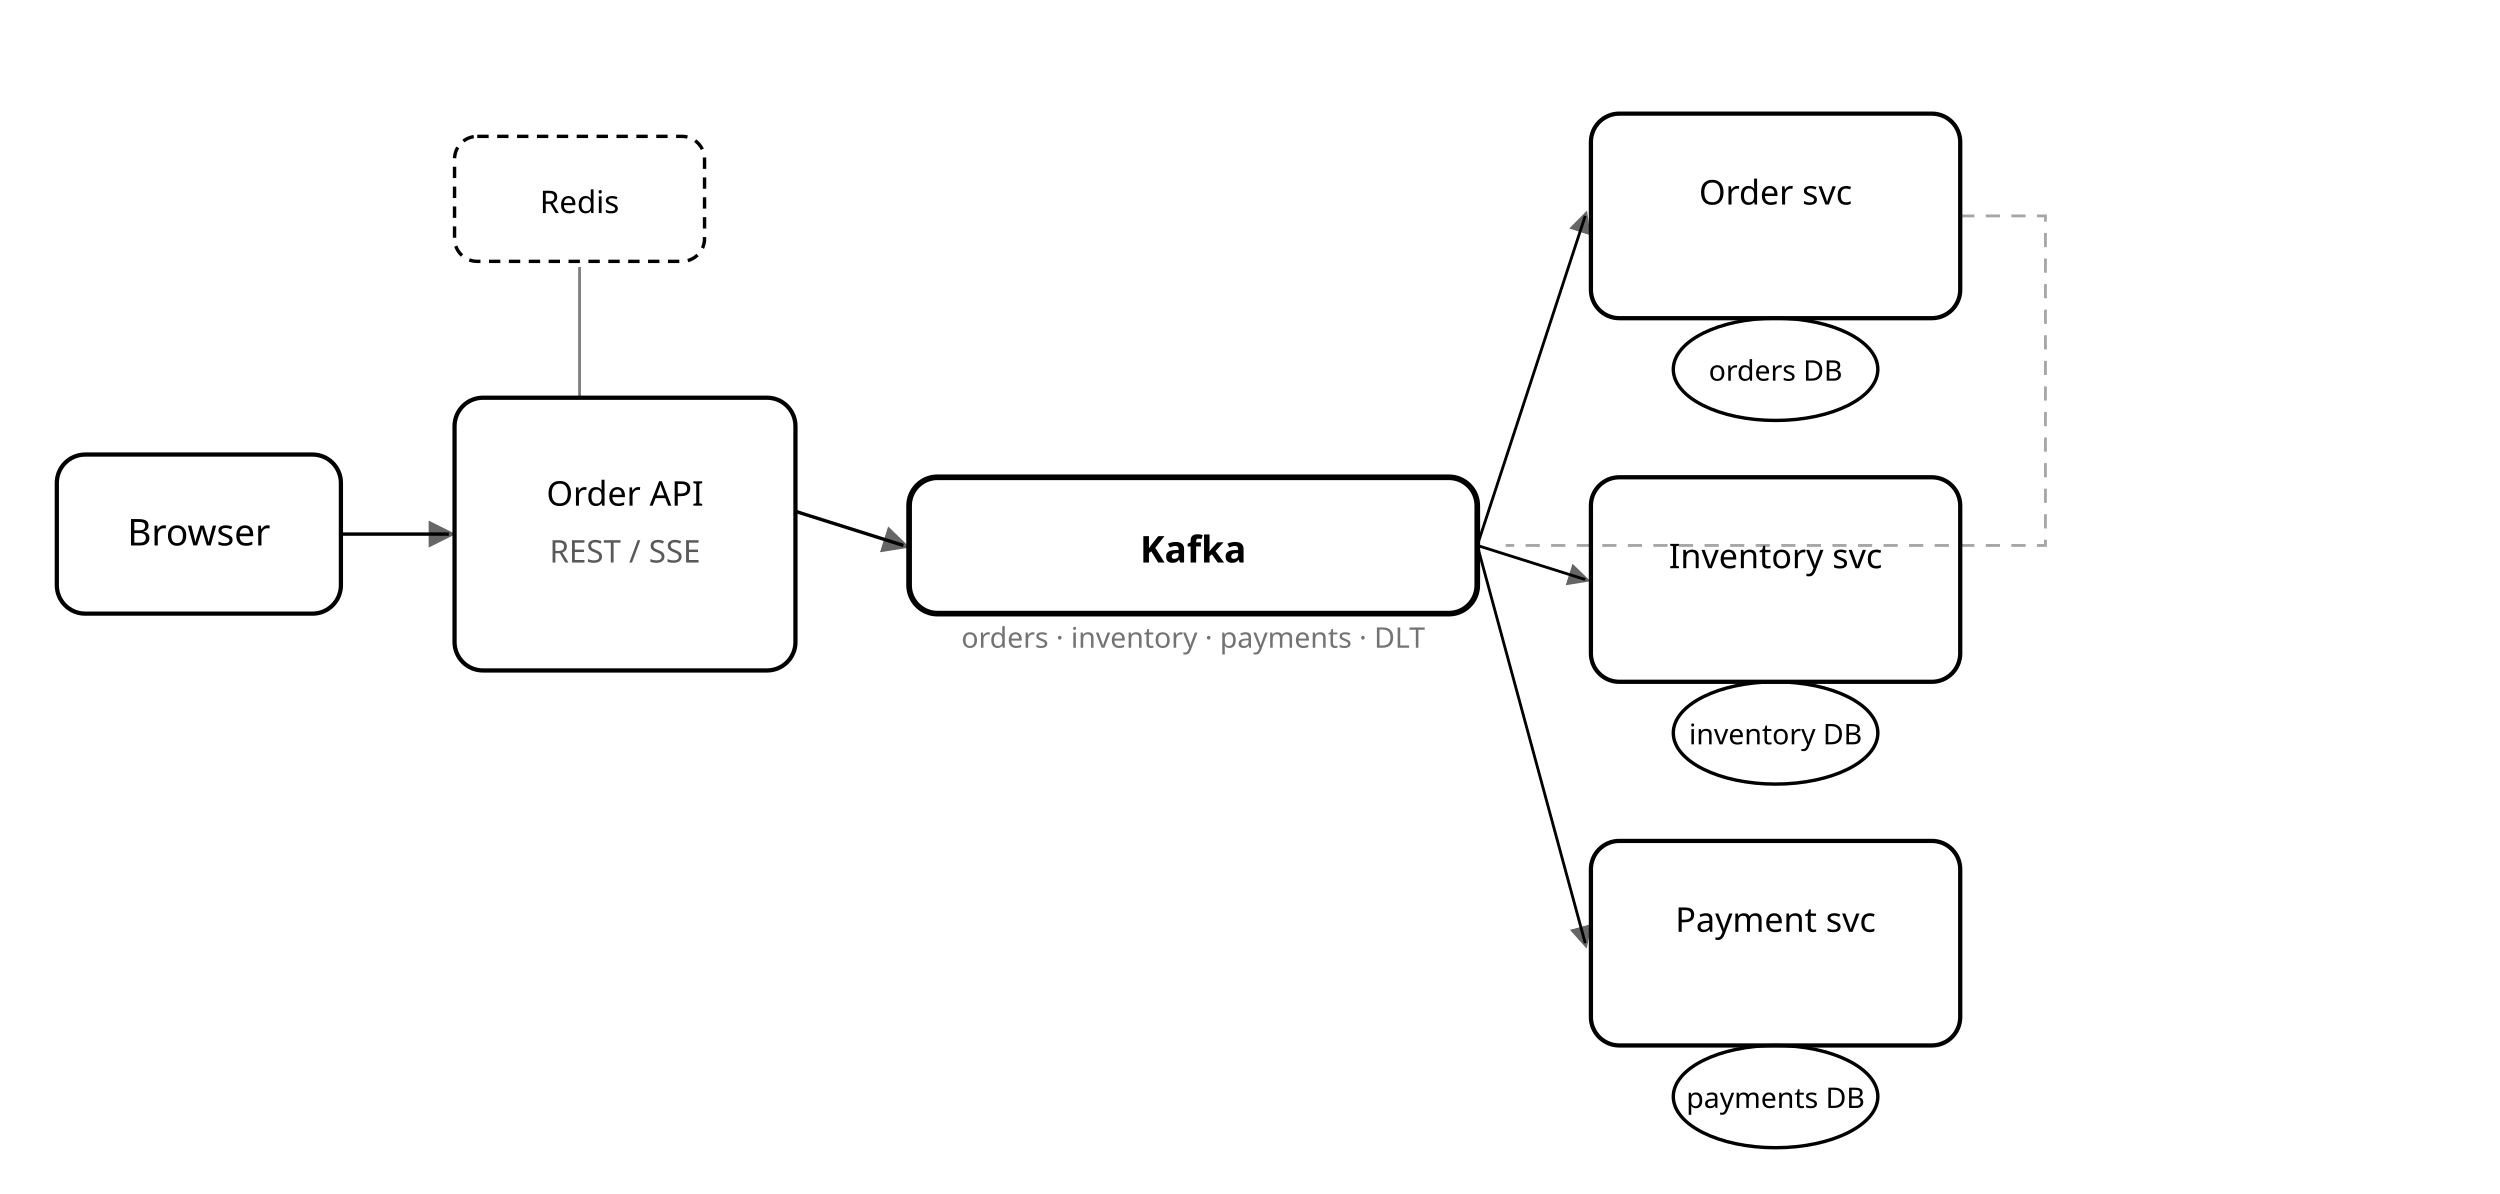
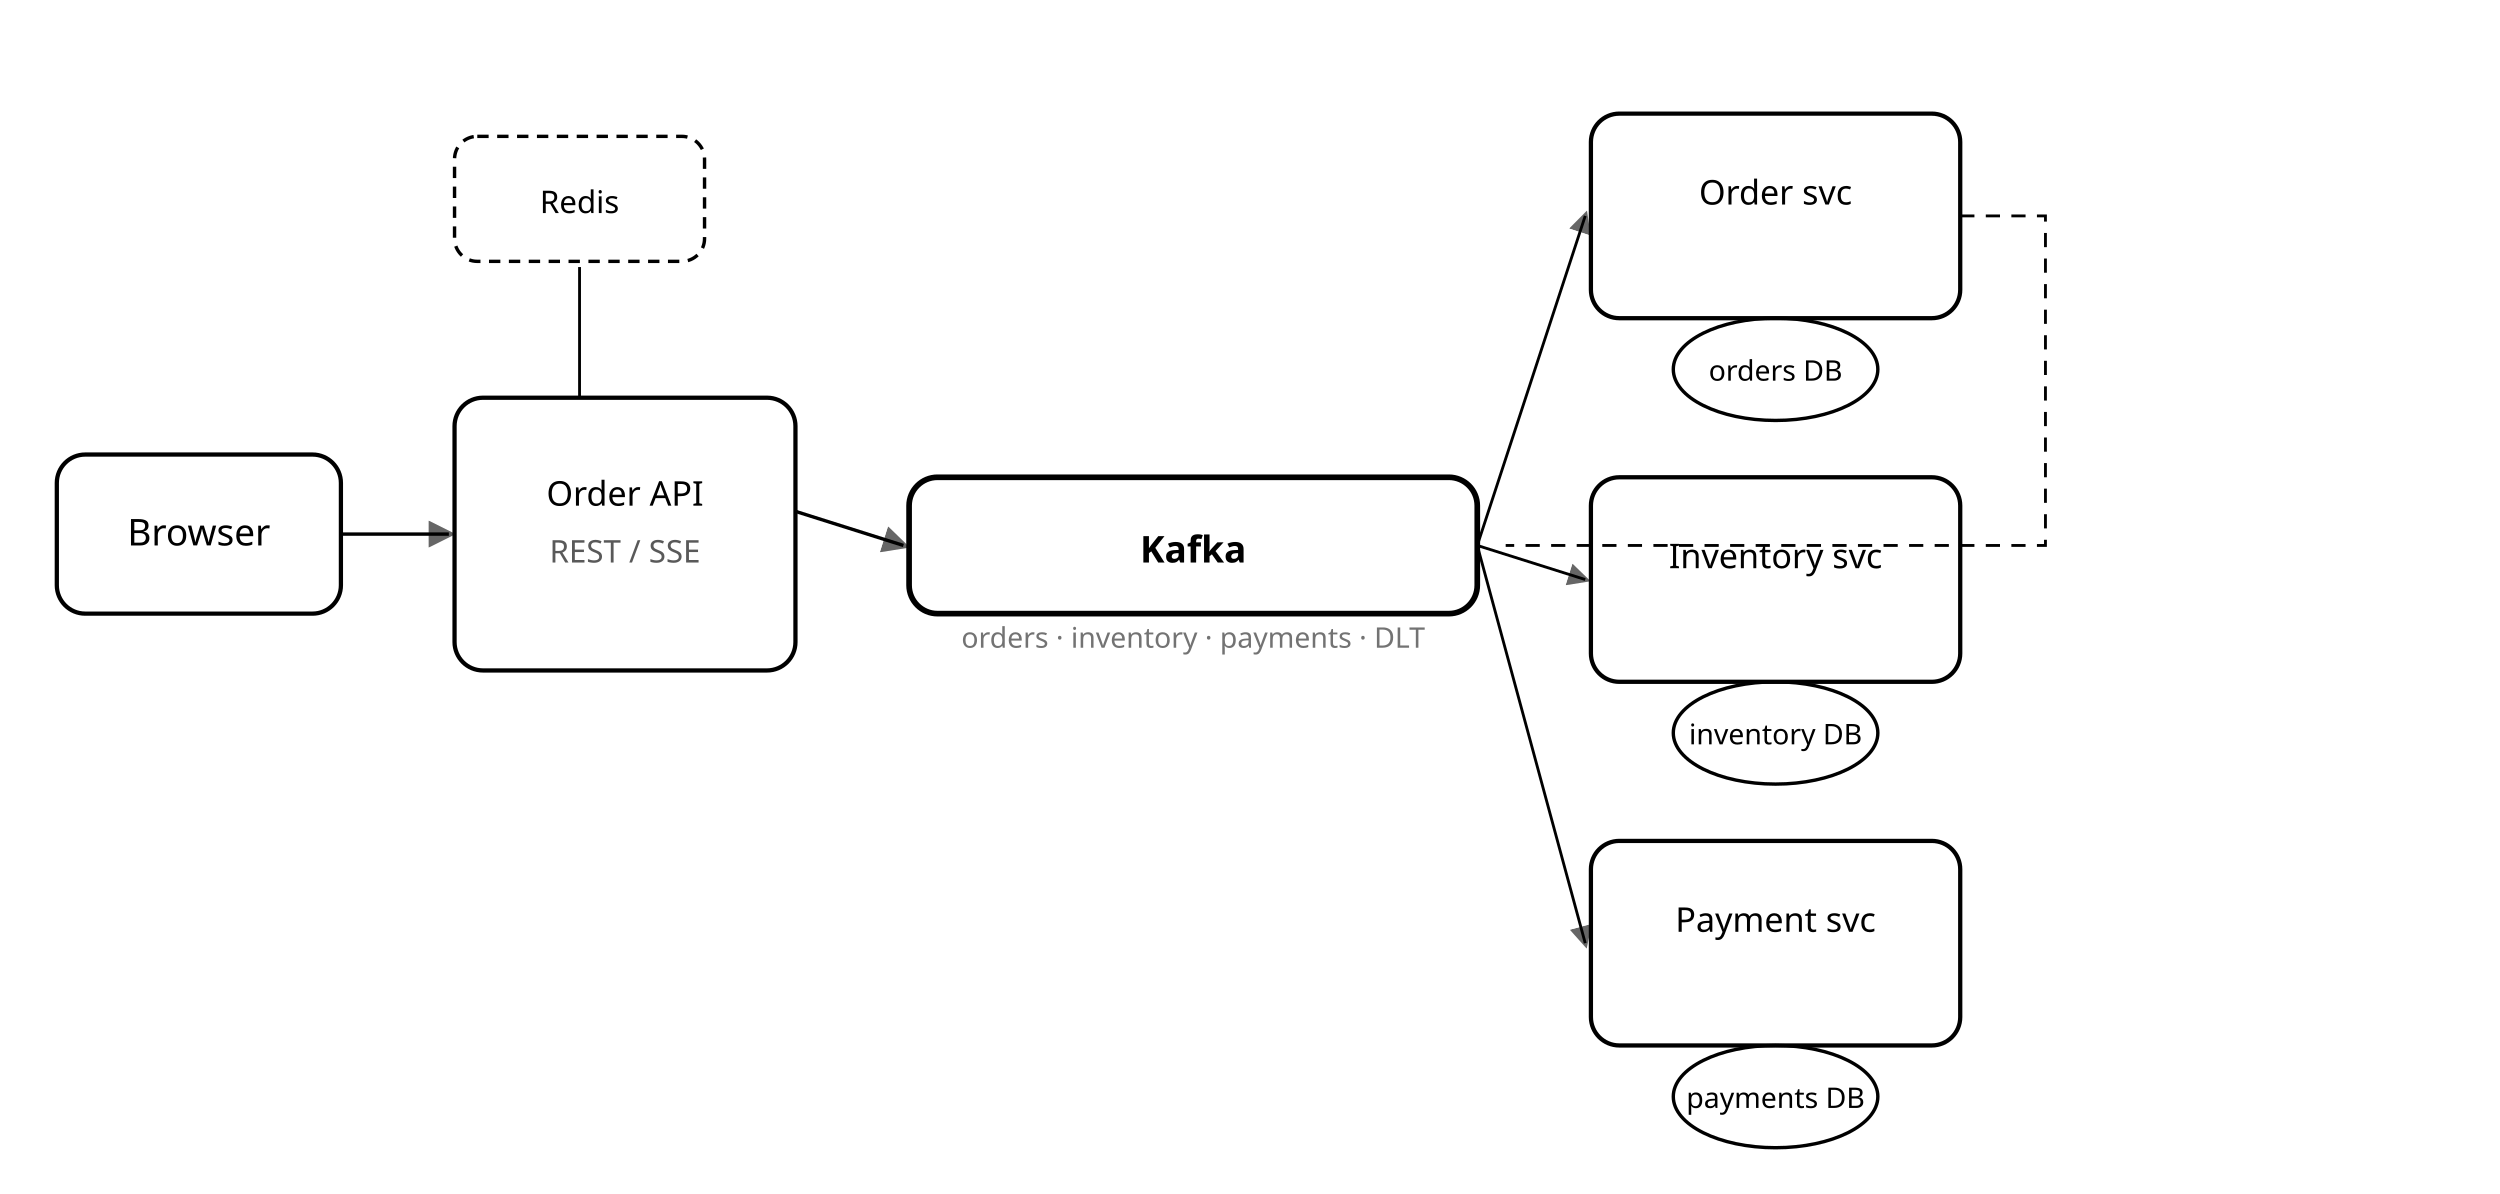
<svg xmlns="http://www.w3.org/2000/svg" role="img" viewBox="0 0 880 420" aria-labelledby="of-arch-title of-arch-desc">
  <defs>
    <marker id="of-arrow" markerWidth="8" markerHeight="8" refX="6" refY="4" orient="auto">
      <path d="M0,0 L8,4 L0,8 Z" fill="currentColor" opacity="0.6" />
    </marker>
  </defs>
-   <rect x="20" y="160" width="100" height="56" rx="10" fill="none" stroke="currentColor" stroke-width="1.5" />
-   <text x="70" y="192" text-anchor="middle" font-size="13" fill="currentColor" font-family="system-ui,sans-serif">Browser</text>
-   <rect x="160" y="140" width="120" height="96" rx="10" fill="none" stroke="currentColor" stroke-width="1.5" />
-   <text x="220" y="178" text-anchor="middle" font-size="12" fill="currentColor" font-family="system-ui,sans-serif">Order API</text>
-   <text x="220" y="198" text-anchor="middle" font-size="11" fill="currentColor" opacity="0.65" font-family="system-ui,sans-serif">REST / SSE</text>
-   <rect x="160" y="48" width="88" height="44" rx="8" fill="none" stroke="currentColor" stroke-width="1.2" stroke-dasharray="4 3" />
-   <text x="204" y="75" text-anchor="middle" font-size="11" fill="currentColor" font-family="system-ui,sans-serif">Redis</text>
-   <rect x="320" y="168" width="200" height="48" rx="10" fill="none" stroke="currentColor" stroke-width="2" />
-   <text x="420" y="198" text-anchor="middle" font-size="13" fill="currentColor" font-weight="600" font-family="system-ui,sans-serif">Kafka</text>
-   <text x="420" y="228" text-anchor="middle" font-size="10" fill="currentColor" opacity="0.55" font-family="system-ui,sans-serif">orders · inventory · payments · DLT</text>
-   <rect x="560" y="40" width="130" height="72" rx="10" fill="none" stroke="currentColor" stroke-width="1.5" />
-   <text x="625" y="72" text-anchor="middle" font-size="12" fill="currentColor" font-family="system-ui,sans-serif">Order svc</text>
-   <ellipse cx="625" cy="130" rx="36" ry="18" fill="none" stroke="currentColor" stroke-width="1.2" />
-   <text x="625" y="134" text-anchor="middle" font-size="10" fill="currentColor" font-family="system-ui,sans-serif">orders DB</text>
-   <rect x="560" y="168" width="130" height="72" rx="10" fill="none" stroke="currentColor" stroke-width="1.5" />
-   <text x="625" y="200" text-anchor="middle" font-size="12" fill="currentColor" font-family="system-ui,sans-serif">Inventory svc</text>
-   <ellipse cx="625" cy="258" rx="36" ry="18" fill="none" stroke="currentColor" stroke-width="1.2" />
-   <text x="625" y="262" text-anchor="middle" font-size="10" fill="currentColor" font-family="system-ui,sans-serif">inventory DB</text>
-   <rect x="560" y="296" width="130" height="72" rx="10" fill="none" stroke="currentColor" stroke-width="1.5" />
-   <text x="625" y="328" text-anchor="middle" font-size="12" fill="currentColor" font-family="system-ui,sans-serif">Payment svc</text>
-   <ellipse cx="625" cy="386" rx="36" ry="18" fill="none" stroke="currentColor" stroke-width="1.2" />
-   <text x="625" y="390" text-anchor="middle" font-size="10" fill="currentColor" font-family="system-ui,sans-serif">payments DB</text>
-   <line x1="120" y1="188" x2="158" y2="188" stroke="currentColor" stroke-width="1.2" marker-end="url(#of-arrow)" />
-   <line x1="204" y1="140" x2="204" y2="94" stroke="currentColor" stroke-width="1" opacity="0.5" />
-   <line x1="280" y1="180" x2="318" y2="192" stroke="currentColor" stroke-width="1.2" marker-end="url(#of-arrow)" />
-   <line x1="520" y1="192" x2="558" y2="76" stroke="currentColor" stroke-width="1" marker-end="url(#of-arrow)" />
-   <line x1="520" y1="192" x2="558" y2="204" stroke="currentColor" stroke-width="1" marker-end="url(#of-arrow)" />
-   <line x1="520" y1="192" x2="558" y2="332" stroke="currentColor" stroke-width="1" marker-end="url(#of-arrow)" />
-   <path d="M690,76 L720,76 L720,192 L530,192" fill="none" stroke="currentColor" stroke-width="1" opacity="0.35" stroke-dasharray="5 4" />
+   <g class="arch-node" style="--i:0">
+     <rect x="20" y="160" width="100" height="56" rx="10" fill="none" stroke="currentColor" stroke-width="1.5" />
+     <text x="70" y="192" text-anchor="middle" font-size="13" fill="currentColor" font-family="system-ui,sans-serif">Browser</text>
+   </g>
+   <line class="arch-edge" style="--i:1" pathLength="1" x1="120" y1="188" x2="158" y2="188" stroke="currentColor" stroke-width="1.2" marker-end="url(#of-arrow)" />
+   <g class="arch-node" style="--i:2">
+     <rect x="160" y="140" width="120" height="96" rx="10" fill="none" stroke="currentColor" stroke-width="1.5" />
+     <text x="220" y="178" text-anchor="middle" font-size="12" fill="currentColor" font-family="system-ui,sans-serif">Order API</text>
+     <text x="220" y="198" text-anchor="middle" font-size="11" fill="currentColor" opacity="0.65" font-family="system-ui,sans-serif">REST / SSE</text>
+   </g>
+   <line class="arch-edge arch-edge--fade" style="--i:3;--arch-fade:0.5" x1="204" y1="140" x2="204" y2="94" stroke="currentColor" stroke-width="1" />
+   <g class="arch-node" style="--i:4">
+     <rect x="160" y="48" width="88" height="44" rx="8" fill="none" stroke="currentColor" stroke-width="1.2" stroke-dasharray="4 3" />
+     <text x="204" y="75" text-anchor="middle" font-size="11" fill="currentColor" font-family="system-ui,sans-serif">Redis</text>
+   </g>
+   <line class="arch-edge" style="--i:5" pathLength="1" x1="280" y1="180" x2="318" y2="192" stroke="currentColor" stroke-width="1.2" marker-end="url(#of-arrow)" />
+   <g class="arch-node" style="--i:6">
+     <rect x="320" y="168" width="200" height="48" rx="10" fill="none" stroke="currentColor" stroke-width="2" />
+     <text x="420" y="198" text-anchor="middle" font-size="13" fill="currentColor" font-weight="600" font-family="system-ui,sans-serif">Kafka</text>
+     <text x="420" y="228" text-anchor="middle" font-size="10" fill="currentColor" opacity="0.55" font-family="system-ui,sans-serif">orders · inventory · payments · DLT</text>
+   </g>
+   <line class="arch-edge" style="--i:7" pathLength="1" x1="520" y1="192" x2="558" y2="76" stroke="currentColor" stroke-width="1" marker-end="url(#of-arrow)" />
+   <g class="arch-node" style="--i:8">
+     <rect x="560" y="40" width="130" height="72" rx="10" fill="none" stroke="currentColor" stroke-width="1.5" />
+     <text x="625" y="72" text-anchor="middle" font-size="12" fill="currentColor" font-family="system-ui,sans-serif">Order svc</text>
+     <ellipse cx="625" cy="130" rx="36" ry="18" fill="none" stroke="currentColor" stroke-width="1.2" />
+     <text x="625" y="134" text-anchor="middle" font-size="10" fill="currentColor" font-family="system-ui,sans-serif">orders DB</text>
+   </g>
+   <line class="arch-edge" style="--i:9" pathLength="1" x1="520" y1="192" x2="558" y2="204" stroke="currentColor" stroke-width="1" marker-end="url(#of-arrow)" />
+   <g class="arch-node" style="--i:10">
+     <rect x="560" y="168" width="130" height="72" rx="10" fill="none" stroke="currentColor" stroke-width="1.5" />
+     <text x="625" y="200" text-anchor="middle" font-size="12" fill="currentColor" font-family="system-ui,sans-serif">Inventory svc</text>
+     <ellipse cx="625" cy="258" rx="36" ry="18" fill="none" stroke="currentColor" stroke-width="1.2" />
+     <text x="625" y="262" text-anchor="middle" font-size="10" fill="currentColor" font-family="system-ui,sans-serif">inventory DB</text>
+   </g>
+   <line class="arch-edge" style="--i:11" pathLength="1" x1="520" y1="192" x2="558" y2="332" stroke="currentColor" stroke-width="1" marker-end="url(#of-arrow)" />
+   <g class="arch-node" style="--i:12">
+     <rect x="560" y="296" width="130" height="72" rx="10" fill="none" stroke="currentColor" stroke-width="1.5" />
+     <text x="625" y="328" text-anchor="middle" font-size="12" fill="currentColor" font-family="system-ui,sans-serif">Payment svc</text>
+     <ellipse cx="625" cy="386" rx="36" ry="18" fill="none" stroke="currentColor" stroke-width="1.2" />
+     <text x="625" y="390" text-anchor="middle" font-size="10" fill="currentColor" font-family="system-ui,sans-serif">payments DB</text>
+   </g>
+   <path class="arch-edge arch-edge--fade" style="--i:13;--arch-fade:0.35" d="M690,76 L720,76 L720,192 L530,192" fill="none" stroke="currentColor" stroke-width="1" stroke-dasharray="5 4" />
</svg>
